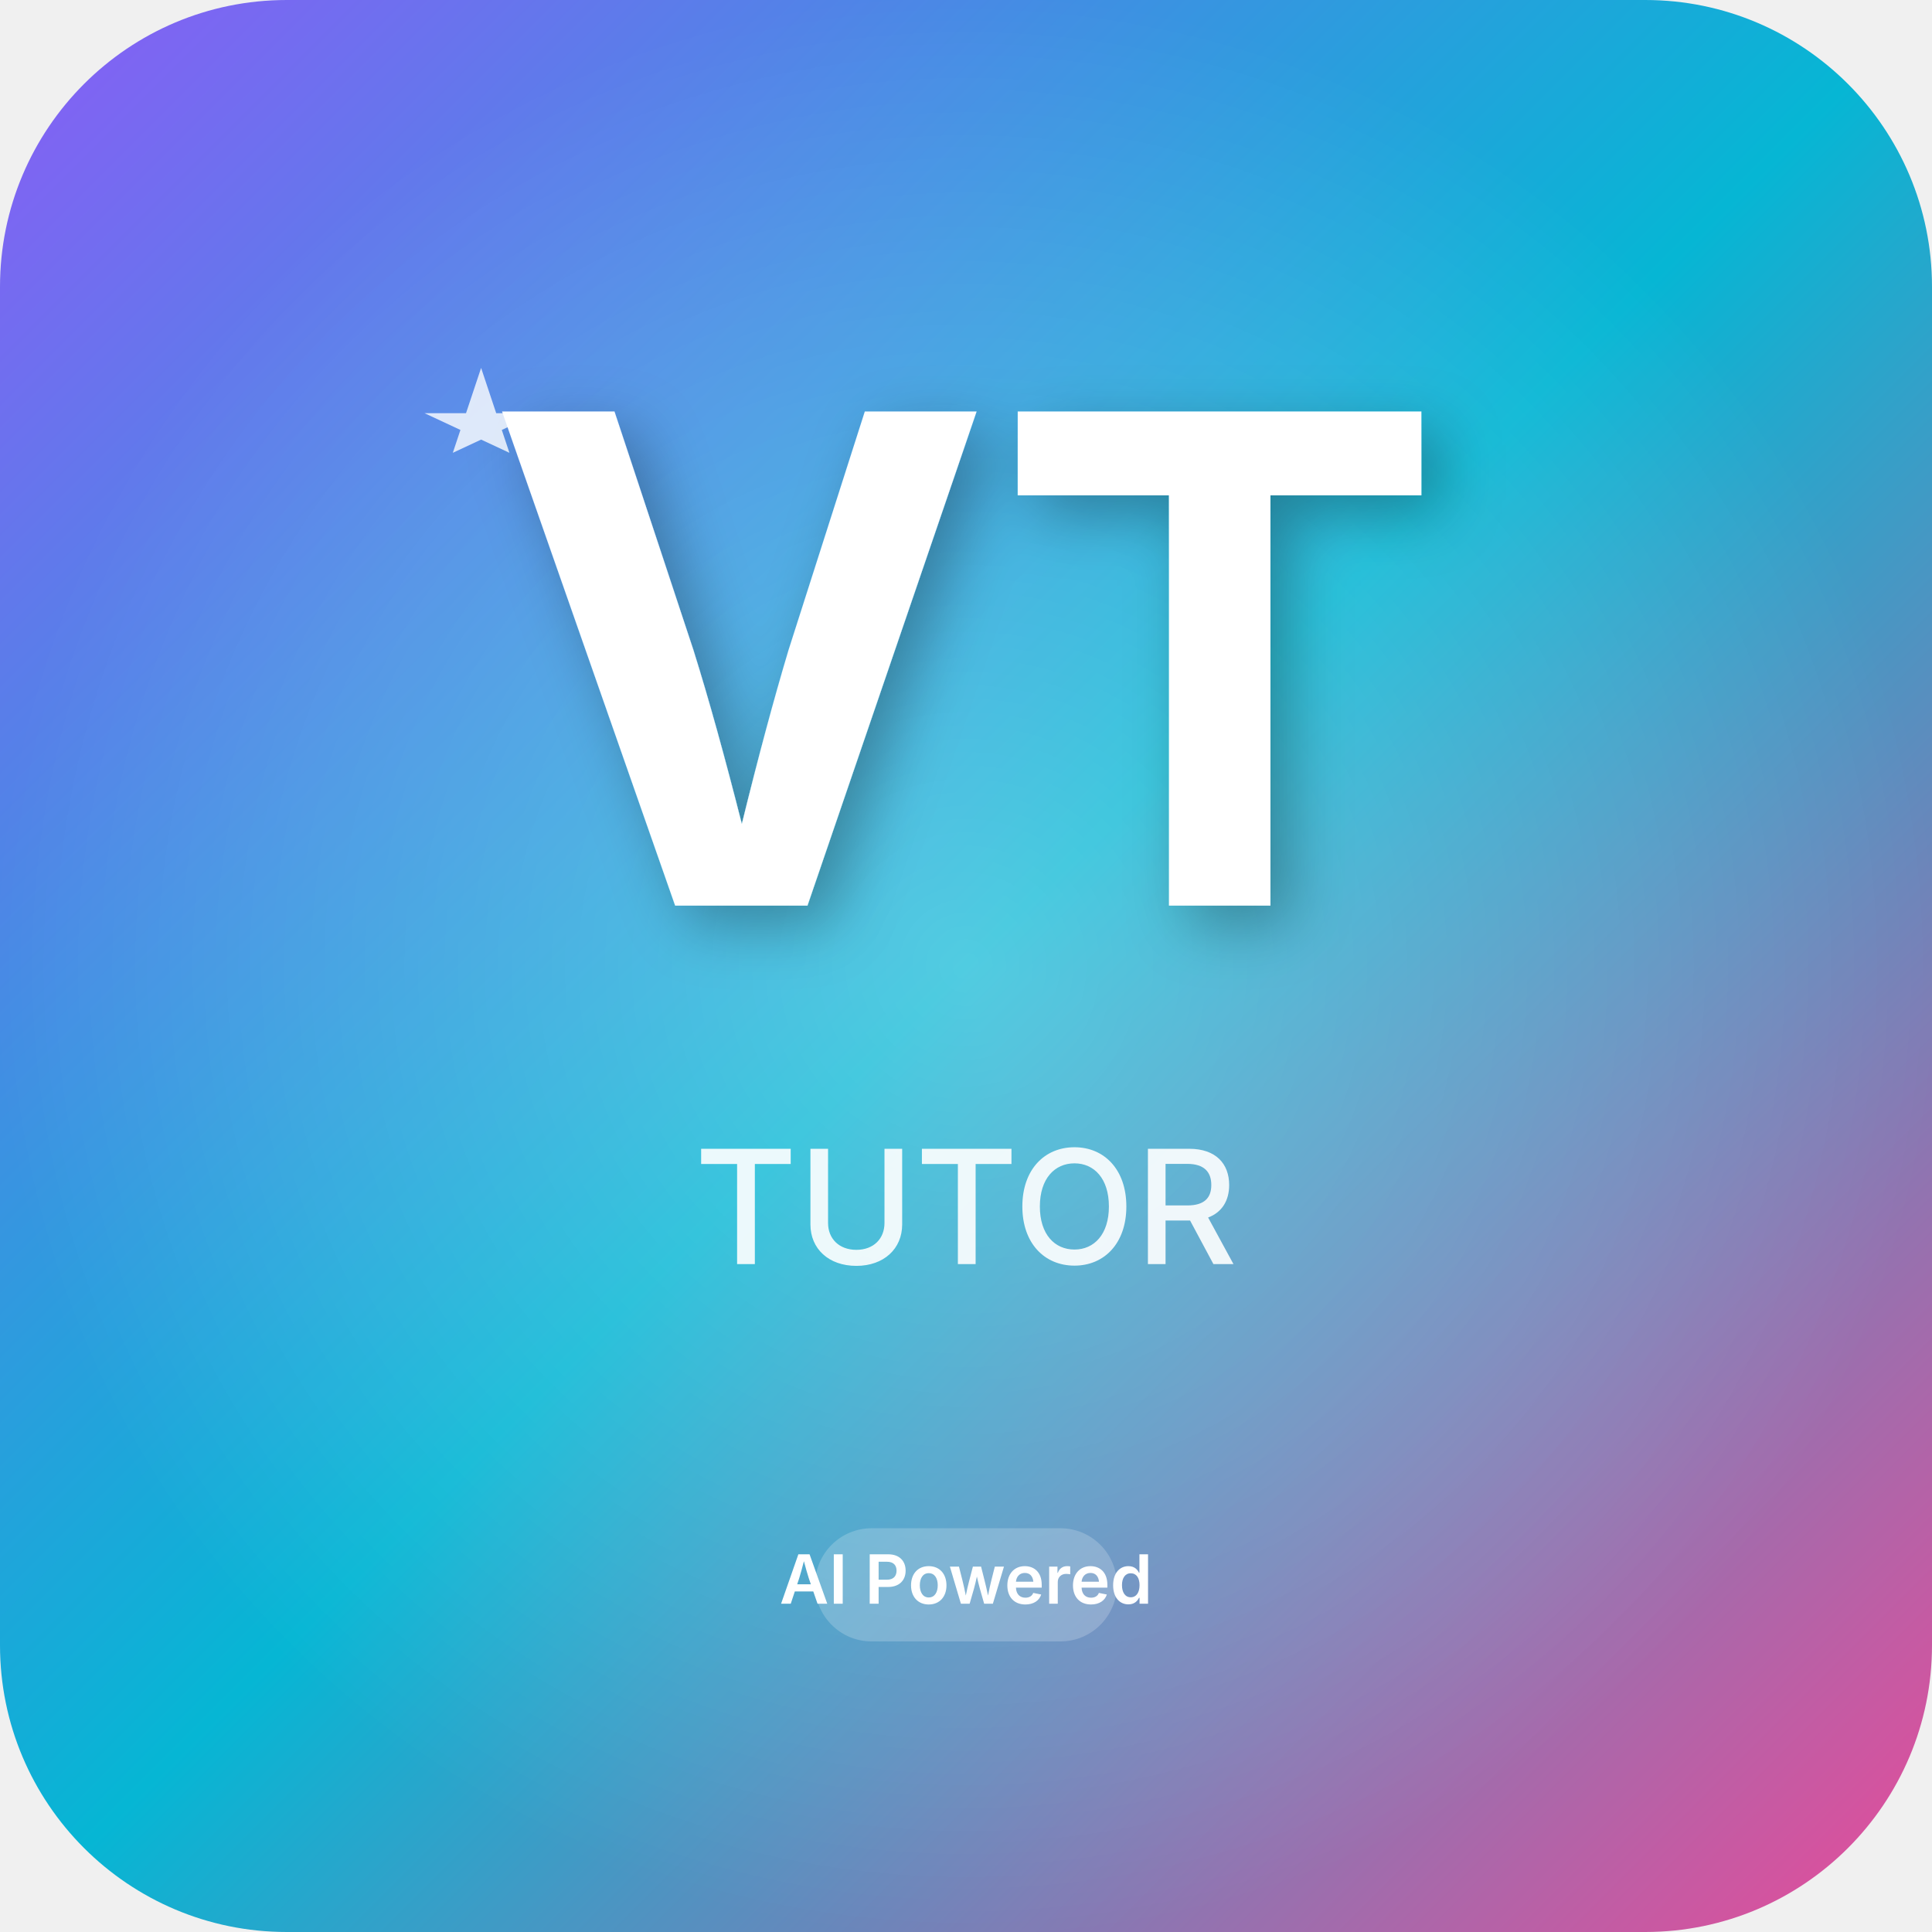
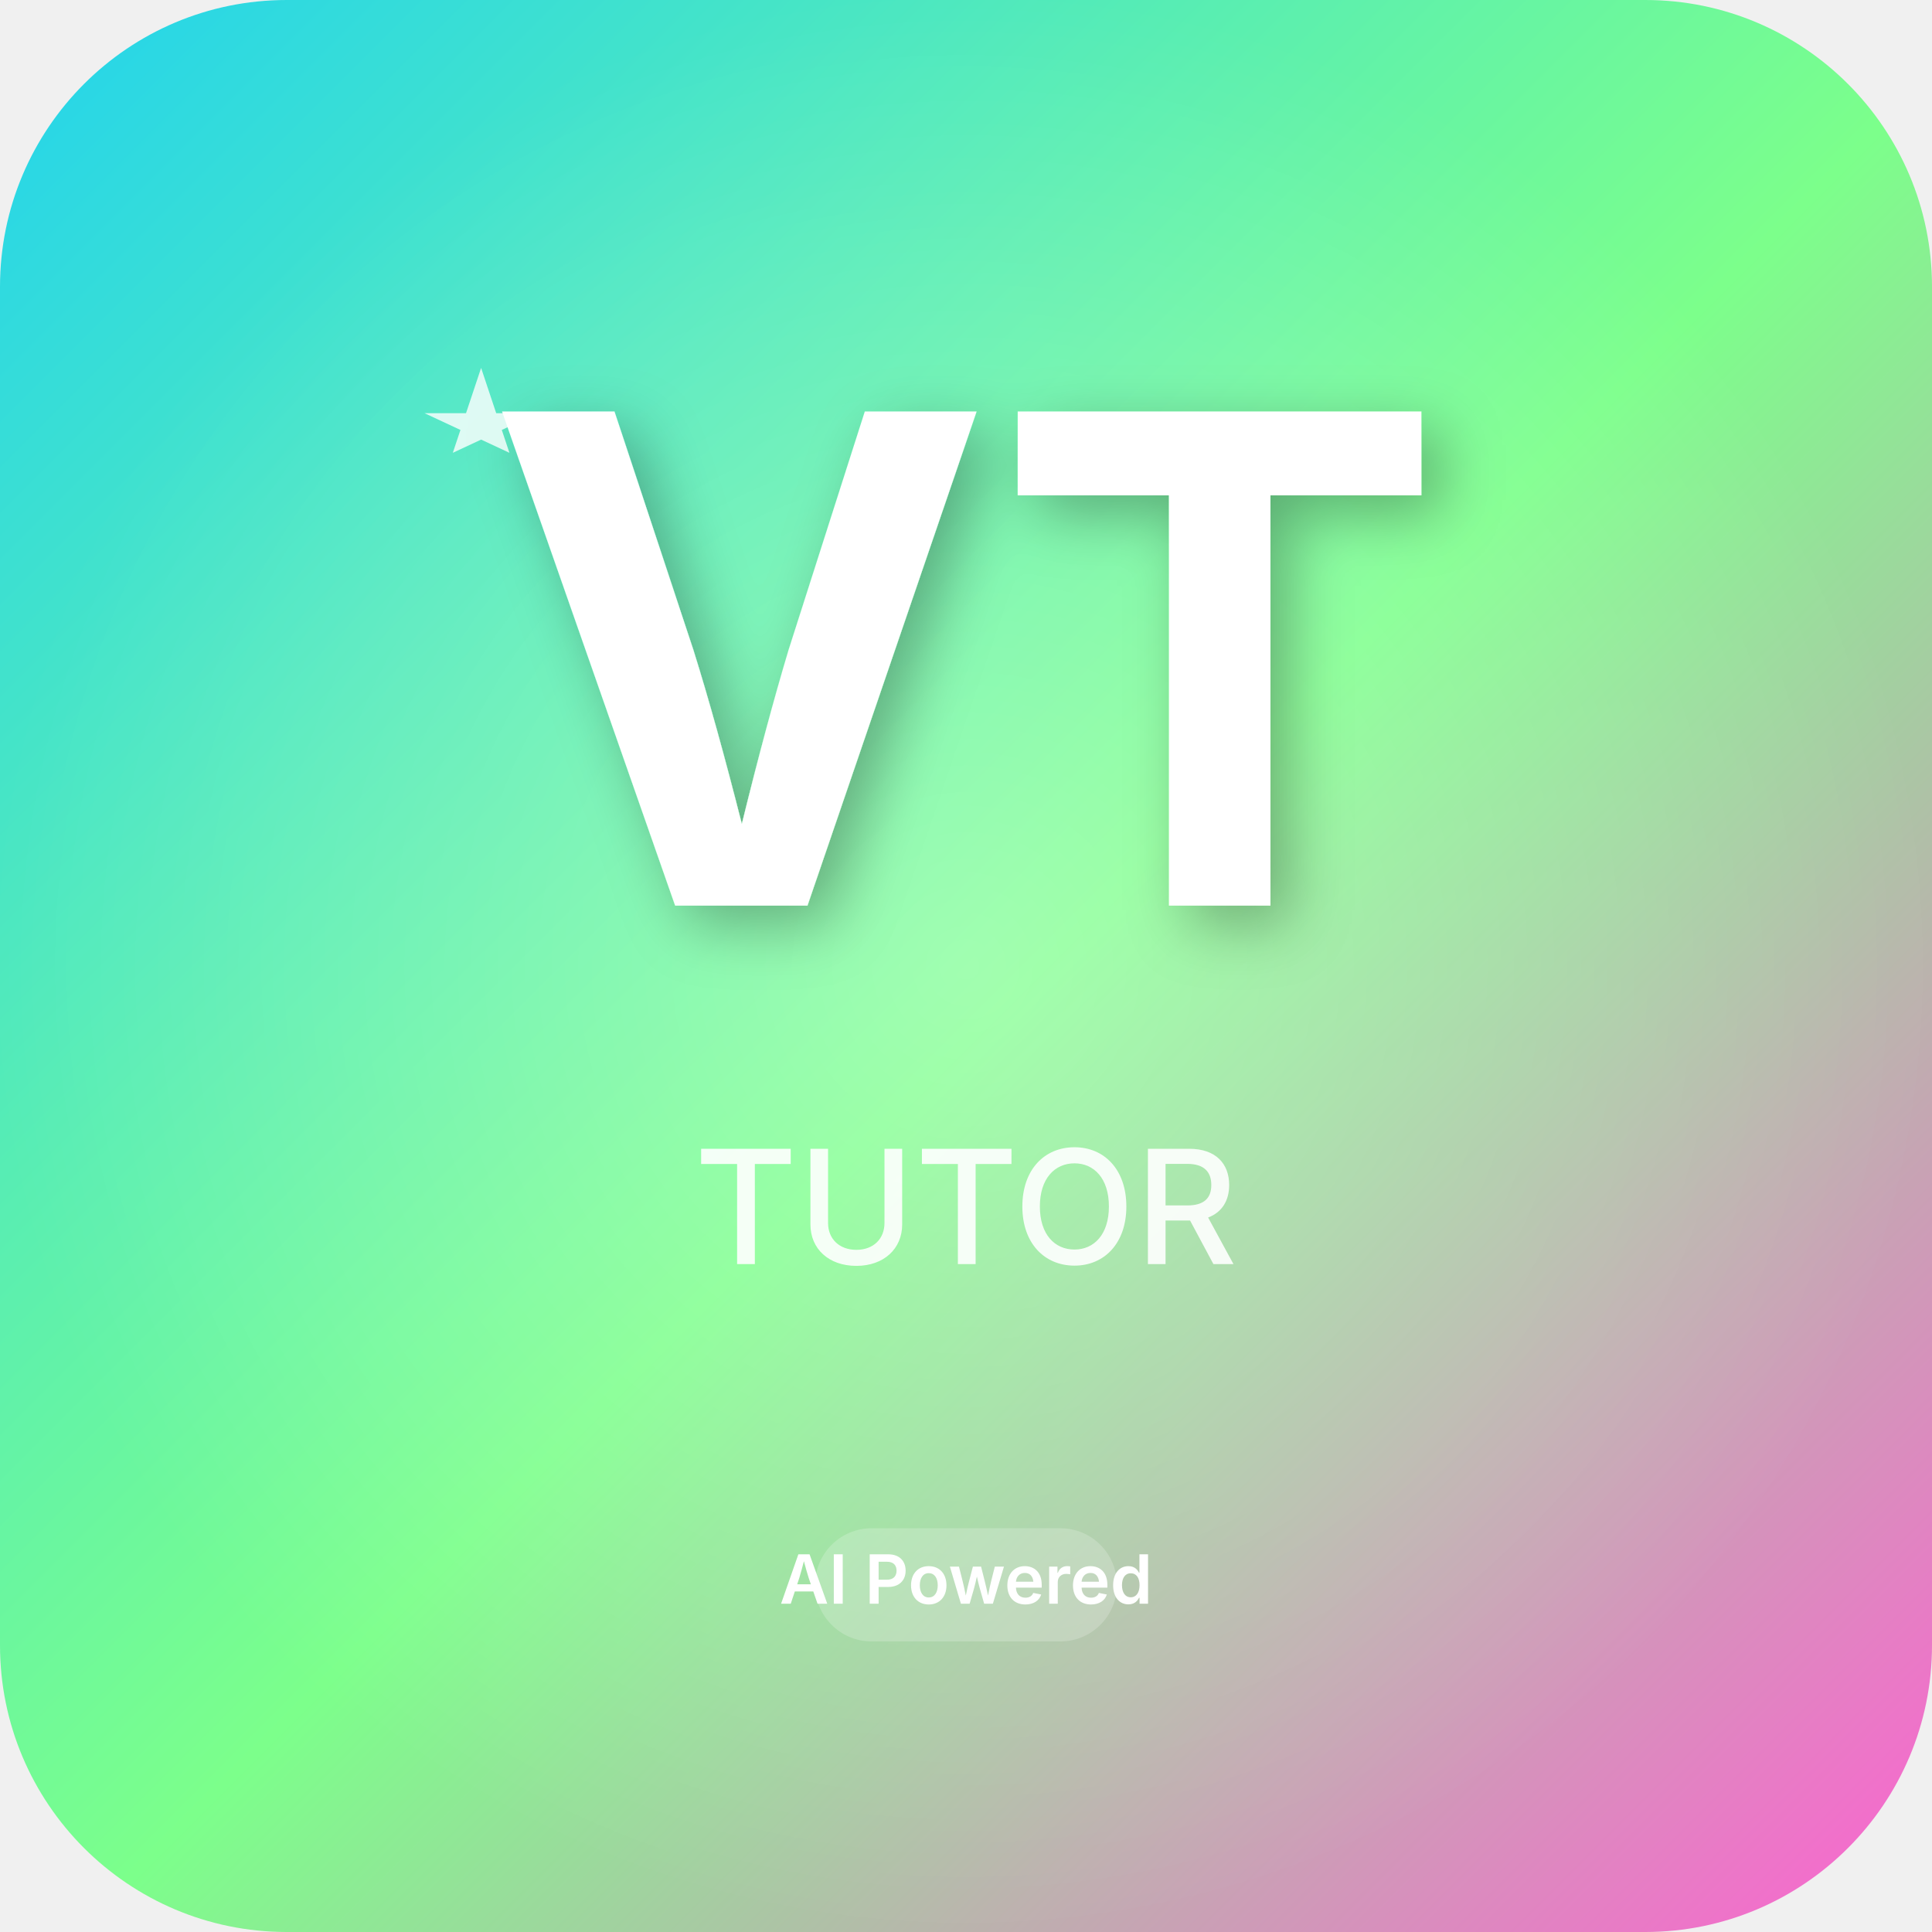
<svg xmlns="http://www.w3.org/2000/svg" width="512" height="512" viewBox="0 0 512 512">
  <defs>
    <linearGradient id="bgGrad512" x1="0%" y1="0%" x2="100%" y2="100%">
-       <stop offset="0%" style="stop-color:#8B5CF6;stop-opacity:1" />
-       <stop offset="50%" style="stop-color:#06B6D4;stop-opacity:1" />
-       <stop offset="100%" style="stop-color:#EC4899;stop-opacity:1" />
+       <stop offset="0%" style="stop-color:#22D3EE;stop-opacity:1" />
+       <stop offset="52%" style="stop-color:#7CFF8B;stop-opacity:1" />
+       <stop offset="100%" style="stop-color:#FF5FD2;stop-opacity:1" />
    </linearGradient>
    <radialGradient id="glow512" cx="50%" cy="50%" r="50%">
      <stop offset="0%" style="stop-color:white;stop-opacity:0.3" />
      <stop offset="70%" style="stop-color:white;stop-opacity:0.1" />
      <stop offset="100%" style="stop-color:white;stop-opacity:0" />
    </radialGradient>
    <filter id="shadow512" x="-50%" y="-50%" width="200%" height="200%">
      <feDropShadow dx="5" dy="5" stdDeviation="8" flood-opacity="0.3" />
    </filter>
  </defs>
  <rect x="0" y="0" width="512" height="512" rx="76" ry="76" fill="url(#bgGrad512)" />
  <rect x="0" y="0" width="512" height="512" rx="76" ry="76" fill="url(#glow512)" />
  <text x="256" y="240" font-family="Inter, Arial, sans-serif" font-size="180" font-weight="bold" fill="white" text-anchor="middle" filter="url(#shadow512)">VT</text>
  <text x="256" y="335" font-family="Inter, Arial, sans-serif" font-size="42" font-weight="500" fill="white" text-anchor="middle" opacity="0.9">TUTOR</text>
  <g fill="white" opacity="0.8">
    <path d="M80,80 L85,65 L90,80 L75,73 L95,73 Z" transform="scale(1.5)" />
    <path d="M430,100 L435,88 L440,100 L428,95 L448,95 Z" transform="scale(1.3)" />
    <path d="M100,410 L105,398 L110,410 L98,405 L118,405 Z" transform="scale(1.3)" />
    <path d="M410,430 L415,415 L420,430 L405,423 L425,423 Z" transform="scale(1.5)" />
  </g>
  <g transform="translate(256, 420)">
    <rect x="-40" y="-15" width="80" height="30" rx="15" fill="white" opacity="0.2" />
    <text x="0" y="5" font-family="Inter, Arial, sans-serif" font-size="18" font-weight="600" fill="white" text-anchor="middle">AI Powered</text>
  </g>
</svg>
